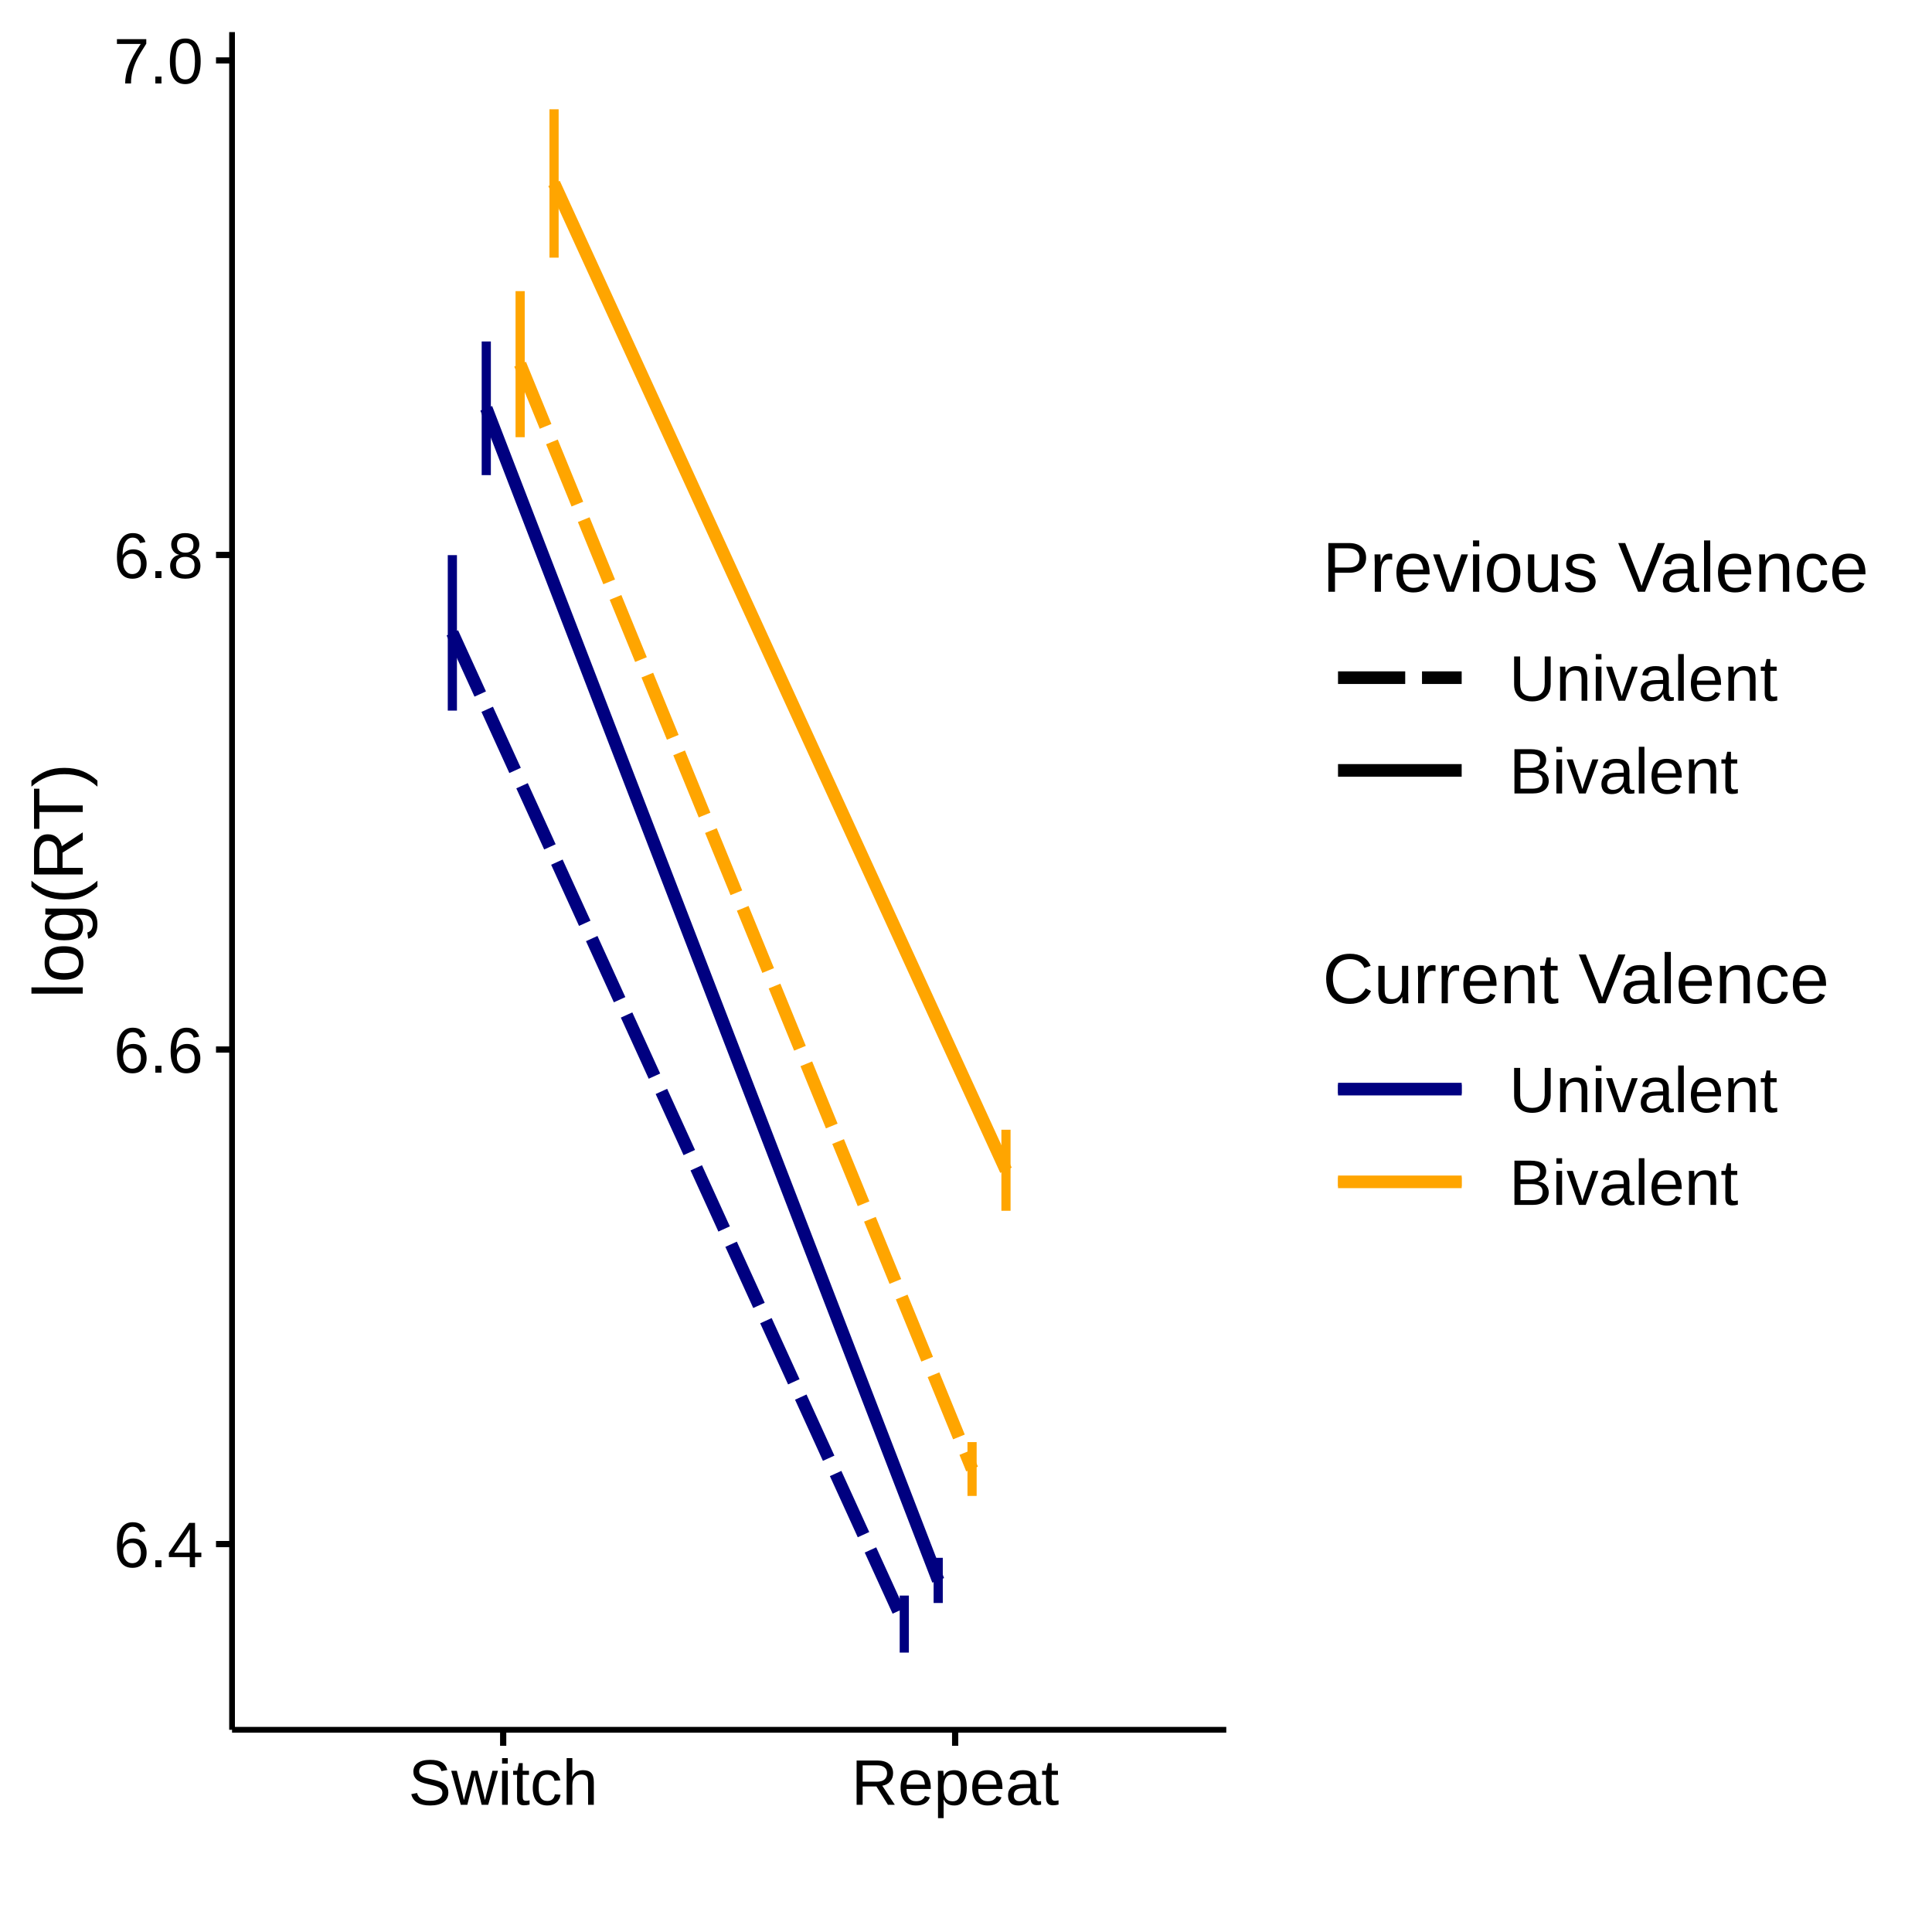
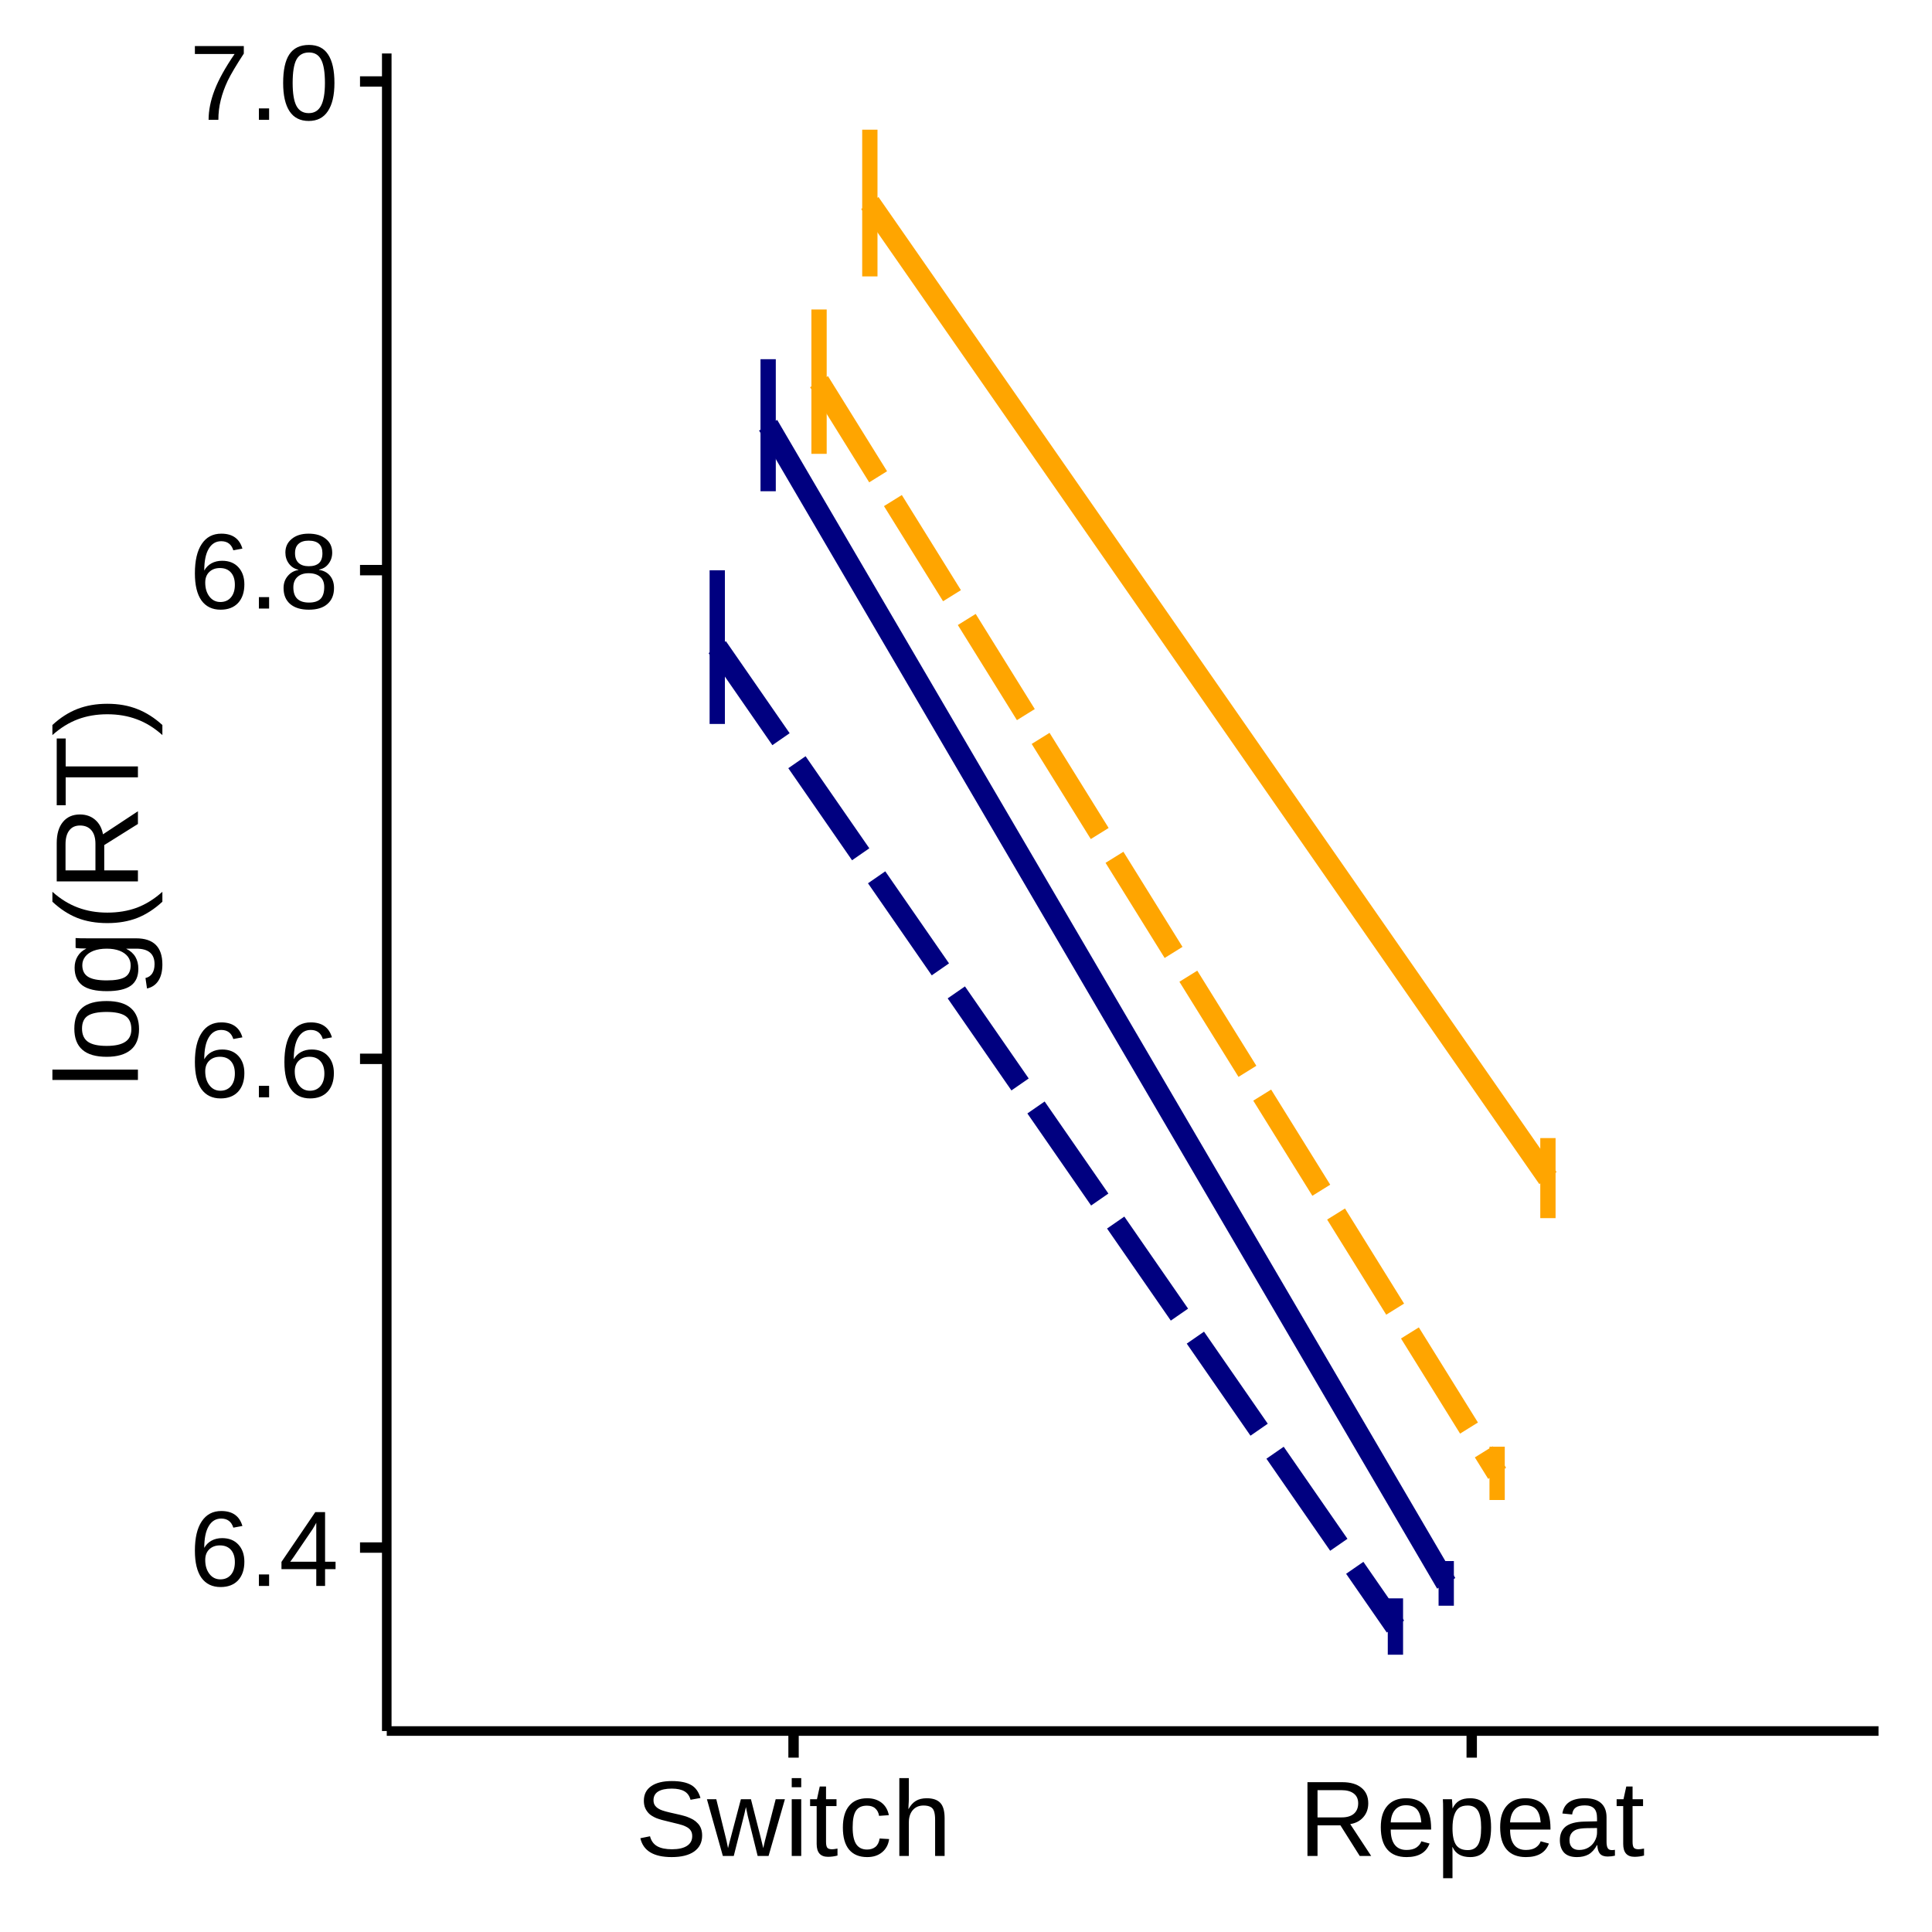
- <svg xmlns="http://www.w3.org/2000/svg" width="360.00pt" height="360.00pt" viewBox="0 0 360.00 360.00">
+ <svg xmlns="http://www.w3.org/2000/svg" width="216.00pt" height="216.00pt" viewBox="0 0 216.00 216.00">
  <g class="svglite">
    <defs>
      <style type="text/css">
    .svglite line, .svglite polyline, .svglite polygon, .svglite path, .svglite rect, .svglite circle {
      fill: none;
      stroke: #000000;
      stroke-linecap: round;
      stroke-linejoin: round;
      stroke-miterlimit: 10.00;
    }
    .svglite text {
      white-space: pre;
    }
    .svglite g.glyphgroup path {
      fill: inherit;
      stroke: none;
    }
  </style>
    </defs>
    <rect width="100%" height="100%" style="stroke: none; fill: #FFFFFF;" />
    <defs>
-       <clipPath id="cpMC4wMHwzNjAuMDB8MC4wMHwzNjAuMDA=">
-         <rect x="0.00" y="0.00" width="360.00" height="360.00" />
+       <clipPath id="cpMC4wMHwyMTYuMDB8MC4wMHwyMTYuMDA=">
+         <rect x="0.00" y="0.00" width="216.00" height="216.00" />
      </clipPath>
    </defs>
-     <g clip-path="url(#cpMC4wMHwzNjAuMDB8MC4wMHwzNjAuMDA=)">
-       <rect x="0.00" y="0.00" width="360.00" height="360.00" style="stroke-width: 1.16; stroke: #FFFFFF; fill: #FFFFFF;" />
+     <g clip-path="url(#cpMC4wMHwyMTYuMDB8MC4wMHwyMTYuMDA=)">
+       <rect x="0.00" y="0.00" width="216.00" height="216.00" style="stroke-width: 1.16; stroke: #FFFFFF; fill: #FFFFFF;" />
    </g>
    <defs>
-       <clipPath id="cpNDMuMjR8MjI4LjUwfDUuOTh8MzIyLjMy">
-         <rect x="43.24" y="5.98" width="185.27" height="316.34" />
+       <clipPath id="cpNDMuMjR8MjEwLjAyfDUuOTh8MTkzLjUz">
+         <rect x="43.24" y="5.98" width="166.79" height="187.55" />
      </clipPath>
    </defs>
-     <g clip-path="url(#cpNDMuMjR8MjI4LjUwfDUuOTh8MzIyLjMy)">
-       <rect x="43.24" y="5.98" width="185.27" height="316.34" style="stroke-width: 1.16; stroke: none; fill: #FFFFFF;" />
-       <polyline points="84.29,117.93 168.50,302.63 " style="stroke-width: 2.35; stroke: #000080; stroke-dasharray: 12.52,3.13; stroke-linecap: butt;" />
-       <polyline points="90.61,76.08 174.82,294.48 " style="stroke-width: 2.35; stroke: #000080; stroke-linecap: butt;" />
-       <polyline points="96.92,67.86 181.13,273.73 " style="stroke-width: 2.35; stroke: #FFA500; stroke-dasharray: 12.52,3.13; stroke-linecap: butt;" />
-       <polyline points="103.24,34.18 187.45,218.06 " style="stroke-width: 2.35; stroke: #FFA500; stroke-linecap: butt;" />
-       <polyline points="168.50,307.94 168.50,307.94 " style="stroke-width: 1.71; stroke: #000080; stroke-linecap: butt;" />
-       <polyline points="168.50,307.94 168.50,297.31 " style="stroke-width: 1.71; stroke: #000080; stroke-linecap: butt;" />
-       <polyline points="168.50,297.31 168.50,297.31 " style="stroke-width: 1.71; stroke: #000080; stroke-linecap: butt;" />
-       <polyline points="84.29,132.41 84.29,132.41 " style="stroke-width: 1.71; stroke: #000080; stroke-linecap: butt;" />
-       <polyline points="84.29,132.41 84.29,103.44 " style="stroke-width: 1.71; stroke: #000080; stroke-linecap: butt;" />
-       <polyline points="84.29,103.44 84.29,103.44 " style="stroke-width: 1.71; stroke: #000080; stroke-linecap: butt;" />
-       <polyline points="174.82,298.69 174.82,298.69 " style="stroke-width: 1.71; stroke: #000080; stroke-linecap: butt;" />
-       <polyline points="174.82,298.69 174.82,290.28 " style="stroke-width: 1.71; stroke: #000080; stroke-linecap: butt;" />
-       <polyline points="174.82,290.28 174.82,290.28 " style="stroke-width: 1.71; stroke: #000080; stroke-linecap: butt;" />
-       <polyline points="90.61,88.53 90.61,88.53 " style="stroke-width: 1.71; stroke: #000080; stroke-linecap: butt;" />
-       <polyline points="90.61,88.53 90.61,63.63 " style="stroke-width: 1.71; stroke: #000080; stroke-linecap: butt;" />
-       <polyline points="90.61,63.63 90.61,63.63 " style="stroke-width: 1.71; stroke: #000080; stroke-linecap: butt;" />
-       <polyline points="181.13,278.75 181.13,278.75 " style="stroke-width: 1.71; stroke: #FFA500; stroke-linecap: butt;" />
-       <polyline points="181.13,278.75 181.13,268.71 " style="stroke-width: 1.71; stroke: #FFA500; stroke-linecap: butt;" />
-       <polyline points="181.13,268.71 181.13,268.71 " style="stroke-width: 1.71; stroke: #FFA500; stroke-linecap: butt;" />
-       <polyline points="96.92,81.47 96.92,81.47 " style="stroke-width: 1.71; stroke: #FFA500; stroke-linecap: butt;" />
-       <polyline points="96.92,81.47 96.92,54.25 " style="stroke-width: 1.71; stroke: #FFA500; stroke-linecap: butt;" />
-       <polyline points="96.92,54.25 96.92,54.25 " style="stroke-width: 1.71; stroke: #FFA500; stroke-linecap: butt;" />
-       <polyline points="187.45,225.61 187.45,225.61 " style="stroke-width: 1.71; stroke: #FFA500; stroke-linecap: butt;" />
-       <polyline points="187.45,225.61 187.45,210.51 " style="stroke-width: 1.71; stroke: #FFA500; stroke-linecap: butt;" />
-       <polyline points="187.45,210.51 187.45,210.51 " style="stroke-width: 1.71; stroke: #FFA500; stroke-linecap: butt;" />
-       <polyline points="103.24,48.01 103.24,48.01 " style="stroke-width: 1.71; stroke: #FFA500; stroke-linecap: butt;" />
-       <polyline points="103.24,48.01 103.24,20.36 " style="stroke-width: 1.71; stroke: #FFA500; stroke-linecap: butt;" />
-       <polyline points="103.24,20.36 103.24,20.36 " style="stroke-width: 1.71; stroke: #FFA500; stroke-linecap: butt;" />
+     <g clip-path="url(#cpNDMuMjR8MjEwLjAyfDUuOTh8MTkzLjUz)">
+       <rect x="43.24" y="5.98" width="166.79" height="187.55" style="stroke-width: 1.16; stroke: none; fill: #FFFFFF;" />
+       <polyline points="80.19,72.35 156.01,181.85 " style="stroke-width: 2.35; stroke: #000080; stroke-dasharray: 12.52,3.13; stroke-linecap: butt;" />
+       <polyline points="85.88,47.54 161.69,177.02 " style="stroke-width: 2.35; stroke: #000080; stroke-linecap: butt;" />
+       <polyline points="91.57,42.67 167.38,164.72 " style="stroke-width: 2.35; stroke: #FFA500; stroke-dasharray: 12.52,3.13; stroke-linecap: butt;" />
+       <polyline points="97.25,22.70 173.06,131.71 " style="stroke-width: 2.35; stroke: #FFA500; stroke-linecap: butt;" />
+       <polyline points="156.01,185.00 156.01,185.00 " style="stroke-width: 1.71; stroke: #000080; stroke-linecap: butt;" />
+       <polyline points="156.01,185.00 156.01,178.70 " style="stroke-width: 1.71; stroke: #000080; stroke-linecap: butt;" />
+       <polyline points="156.01,178.70 156.01,178.70 " style="stroke-width: 1.71; stroke: #000080; stroke-linecap: butt;" />
+       <polyline points="80.19,80.94 80.19,80.94 " style="stroke-width: 1.71; stroke: #000080; stroke-linecap: butt;" />
+       <polyline points="80.19,80.94 80.19,63.76 " style="stroke-width: 1.71; stroke: #000080; stroke-linecap: butt;" />
+       <polyline points="80.19,63.76 80.19,63.76 " style="stroke-width: 1.71; stroke: #000080; stroke-linecap: butt;" />
+       <polyline points="161.69,179.52 161.69,179.52 " style="stroke-width: 1.71; stroke: #000080; stroke-linecap: butt;" />
+       <polyline points="161.69,179.52 161.69,174.53 " style="stroke-width: 1.71; stroke: #000080; stroke-linecap: butt;" />
+       <polyline points="161.69,174.53 161.69,174.53 " style="stroke-width: 1.71; stroke: #000080; stroke-linecap: butt;" />
+       <polyline points="85.88,54.92 85.88,54.92 " style="stroke-width: 1.71; stroke: #000080; stroke-linecap: butt;" />
+       <polyline points="85.88,54.92 85.88,40.16 " style="stroke-width: 1.71; stroke: #000080; stroke-linecap: butt;" />
+       <polyline points="85.88,40.16 85.88,40.16 " style="stroke-width: 1.71; stroke: #000080; stroke-linecap: butt;" />
+       <polyline points="167.38,167.70 167.38,167.70 " style="stroke-width: 1.71; stroke: #FFA500; stroke-linecap: butt;" />
+       <polyline points="167.38,167.70 167.38,161.74 " style="stroke-width: 1.71; stroke: #FFA500; stroke-linecap: butt;" />
+       <polyline points="167.38,161.74 167.38,161.74 " style="stroke-width: 1.71; stroke: #FFA500; stroke-linecap: butt;" />
+       <polyline points="91.57,50.74 91.57,50.74 " style="stroke-width: 1.71; stroke: #FFA500; stroke-linecap: butt;" />
+       <polyline points="91.57,50.74 91.57,34.60 " style="stroke-width: 1.71; stroke: #FFA500; stroke-linecap: butt;" />
+       <polyline points="91.57,34.60 91.57,34.60 " style="stroke-width: 1.71; stroke: #FFA500; stroke-linecap: butt;" />
+       <polyline points="173.06,136.19 173.06,136.19 " style="stroke-width: 1.71; stroke: #FFA500; stroke-linecap: butt;" />
+       <polyline points="173.06,136.19 173.06,127.24 " style="stroke-width: 1.71; stroke: #FFA500; stroke-linecap: butt;" />
+       <polyline points="173.06,127.24 173.06,127.24 " style="stroke-width: 1.71; stroke: #FFA500; stroke-linecap: butt;" />
+       <polyline points="97.25,30.90 97.25,30.90 " style="stroke-width: 1.71; stroke: #FFA500; stroke-linecap: butt;" />
+       <polyline points="97.25,30.90 97.25,14.50 " style="stroke-width: 1.71; stroke: #FFA500; stroke-linecap: butt;" />
+       <polyline points="97.25,14.50 97.25,14.50 " style="stroke-width: 1.71; stroke: #FFA500; stroke-linecap: butt;" />
    </g>
-     <g clip-path="url(#cpMC4wMHwzNjAuMDB8MC4wMHwzNjAuMDA=)">
-       <polyline points="43.24,322.32 43.24,5.98 " style="stroke-width: 1.07; stroke-linecap: butt;" />
-       <text x="37.86" y="292.02" text-anchor="end" style="font-size: 12.00px; font-family: &quot;Arial&quot;;" textLength="16.67px" lengthAdjust="spacingAndGlyphs">6.4</text>
-       <text x="37.86" y="199.87" text-anchor="end" style="font-size: 12.00px; font-family: &quot;Arial&quot;;" textLength="16.67px" lengthAdjust="spacingAndGlyphs">6.6</text>
-       <text x="37.86" y="107.71" text-anchor="end" style="font-size: 12.00px; font-family: &quot;Arial&quot;;" textLength="16.67px" lengthAdjust="spacingAndGlyphs">6.8</text>
-       <text x="37.86" y="15.55" text-anchor="end" style="font-size: 12.00px; font-family: &quot;Arial&quot;;" textLength="16.67px" lengthAdjust="spacingAndGlyphs">7.0</text>
-       <polyline points="40.25,287.72 43.24,287.72 " style="stroke-width: 1.16; stroke-linecap: butt;" />
-       <polyline points="40.25,195.57 43.24,195.57 " style="stroke-width: 1.16; stroke-linecap: butt;" />
-       <polyline points="40.25,103.41 43.24,103.41 " style="stroke-width: 1.16; stroke-linecap: butt;" />
-       <polyline points="40.25,11.26 43.24,11.26 " style="stroke-width: 1.16; stroke-linecap: butt;" />
-       <polyline points="43.24,322.32 228.50,322.32 " style="stroke-width: 1.07; stroke-linecap: butt;" />
-       <polyline points="93.76,325.31 93.76,322.32 " style="stroke-width: 1.16; stroke-linecap: butt;" />
-       <polyline points="177.98,325.31 177.98,322.32 " style="stroke-width: 1.16; stroke-linecap: butt;" />
-       <text x="93.76" y="336.30" text-anchor="middle" style="font-size: 12.00px; font-family: &quot;Arial&quot;;" textLength="35.34px" lengthAdjust="spacingAndGlyphs">Switch</text>
-       <text x="177.98" y="336.30" text-anchor="middle" style="font-size: 12.00px; font-family: &quot;Arial&quot;;" textLength="38.69px" lengthAdjust="spacingAndGlyphs">Repeat</text>
-       <text transform="translate(15.42,164.15) rotate(-90)" text-anchor="middle" style="font-size: 13.20px; font-family: &quot;Arial&quot;;" textLength="43.73px" lengthAdjust="spacingAndGlyphs">log(RT)</text>
-       <rect x="240.46" y="93.46" width="113.56" height="64.71" style="stroke-width: 1.16; stroke: none; fill: #FFFFFF;" />
-       <text x="246.44" y="110.27" style="font-size: 13.20px; font-family: &quot;Arial&quot;;" textLength="101.61px" lengthAdjust="spacingAndGlyphs">Previous Valence</text>
-       <rect x="246.44" y="117.63" width="28.80" height="17.28" style="stroke-width: 1.16; stroke: none; fill: #FFFFFF;" />
-       <line x1="249.32" y1="126.27" x2="272.36" y2="126.27" style="stroke-width: 2.35; stroke-dasharray: 12.52,3.13; stroke-linecap: butt;" />
-       <rect x="246.44" y="134.91" width="28.80" height="17.28" style="stroke-width: 1.16; stroke: none; fill: #FFFFFF;" />
-       <line x1="249.32" y1="143.55" x2="272.36" y2="143.55" style="stroke-width: 2.35; stroke-linecap: butt;" />
-       <text x="281.21" y="130.57" style="font-size: 12.00px; font-family: &quot;Arial&quot;;" textLength="50.03px" lengthAdjust="spacingAndGlyphs">Univalent</text>
-       <text x="281.21" y="147.85" style="font-size: 12.00px; font-family: &quot;Arial&quot;;" textLength="42.69px" lengthAdjust="spacingAndGlyphs">Bivalent</text>
-       <rect x="240.46" y="170.13" width="106.22" height="64.71" style="stroke-width: 1.16; stroke: none; fill: #FFFFFF;" />
-       <text x="246.44" y="186.94" style="font-size: 13.20px; font-family: &quot;Arial&quot;;" textLength="94.27px" lengthAdjust="spacingAndGlyphs">Current Valence</text>
-       <rect x="246.44" y="194.30" width="28.80" height="17.28" style="stroke-width: 1.16; stroke: none; fill: #FFFFFF;" />
-       <line x1="249.32" y1="202.94" x2="272.36" y2="202.94" style="stroke-width: 2.35; stroke: #000080; stroke-linecap: butt;" />
-       <line x1="249.32" y1="202.94" x2="272.36" y2="202.94" style="stroke-width: 1.71; stroke: #000080; stroke-linecap: butt;" />
-       <rect x="246.44" y="211.58" width="28.80" height="17.28" style="stroke-width: 1.16; stroke: none; fill: #FFFFFF;" />
-       <line x1="249.32" y1="220.22" x2="272.36" y2="220.22" style="stroke-width: 2.35; stroke: #FFA500; stroke-linecap: butt;" />
-       <line x1="249.32" y1="220.22" x2="272.36" y2="220.22" style="stroke-width: 1.71; stroke: #FFA500; stroke-linecap: butt;" />
-       <text x="281.21" y="207.24" style="font-size: 12.00px; font-family: &quot;Arial&quot;;" textLength="50.03px" lengthAdjust="spacingAndGlyphs">Univalent</text>
-       <text x="281.21" y="224.52" style="font-size: 12.00px; font-family: &quot;Arial&quot;;" textLength="42.69px" lengthAdjust="spacingAndGlyphs">Bivalent</text>
+     <g clip-path="url(#cpMC4wMHwyMTYuMDB8MC4wMHwyMTYuMDA=)">
+       <polyline points="43.24,193.53 43.24,5.98 " style="stroke-width: 1.07; stroke-linecap: butt;" />
+       <text x="37.86" y="177.31" text-anchor="end" style="font-size: 12.00px; font-family: &quot;Arial&quot;;" textLength="16.67px" lengthAdjust="spacingAndGlyphs">6.4</text>
+       <text x="37.86" y="122.68" text-anchor="end" style="font-size: 12.00px; font-family: &quot;Arial&quot;;" textLength="16.67px" lengthAdjust="spacingAndGlyphs">6.6</text>
+       <text x="37.86" y="68.04" text-anchor="end" style="font-size: 12.00px; font-family: &quot;Arial&quot;;" textLength="16.67px" lengthAdjust="spacingAndGlyphs">6.8</text>
+       <text x="37.86" y="13.40" text-anchor="end" style="font-size: 12.00px; font-family: &quot;Arial&quot;;" textLength="16.67px" lengthAdjust="spacingAndGlyphs">7.0</text>
+       <polyline points="40.25,173.02 43.24,173.02 " style="stroke-width: 1.16; stroke-linecap: butt;" />
+       <polyline points="40.25,118.38 43.24,118.38 " style="stroke-width: 1.16; stroke-linecap: butt;" />
+       <polyline points="40.25,63.74 43.24,63.74 " style="stroke-width: 1.16; stroke-linecap: butt;" />
+       <polyline points="40.25,9.11 43.24,9.11 " style="stroke-width: 1.16; stroke-linecap: butt;" />
+       <polyline points="43.24,193.53 210.02,193.53 " style="stroke-width: 1.07; stroke-linecap: butt;" />
+       <polyline points="88.72,196.51 88.72,193.53 " style="stroke-width: 1.16; stroke-linecap: butt;" />
+       <polyline points="164.54,196.51 164.54,193.53 " style="stroke-width: 1.16; stroke-linecap: butt;" />
+       <text x="88.72" y="207.50" text-anchor="middle" style="font-size: 12.00px; font-family: &quot;Arial&quot;;" textLength="35.34px" lengthAdjust="spacingAndGlyphs">Switch</text>
+       <text x="164.54" y="207.50" text-anchor="middle" style="font-size: 12.00px; font-family: &quot;Arial&quot;;" textLength="38.69px" lengthAdjust="spacingAndGlyphs">Repeat</text>
+       <text transform="translate(15.42,99.75) rotate(-90)" text-anchor="middle" style="font-size: 13.20px; font-family: &quot;Arial&quot;;" textLength="43.73px" lengthAdjust="spacingAndGlyphs">log(RT)</text>
    </g>
  </g>
</svg>
